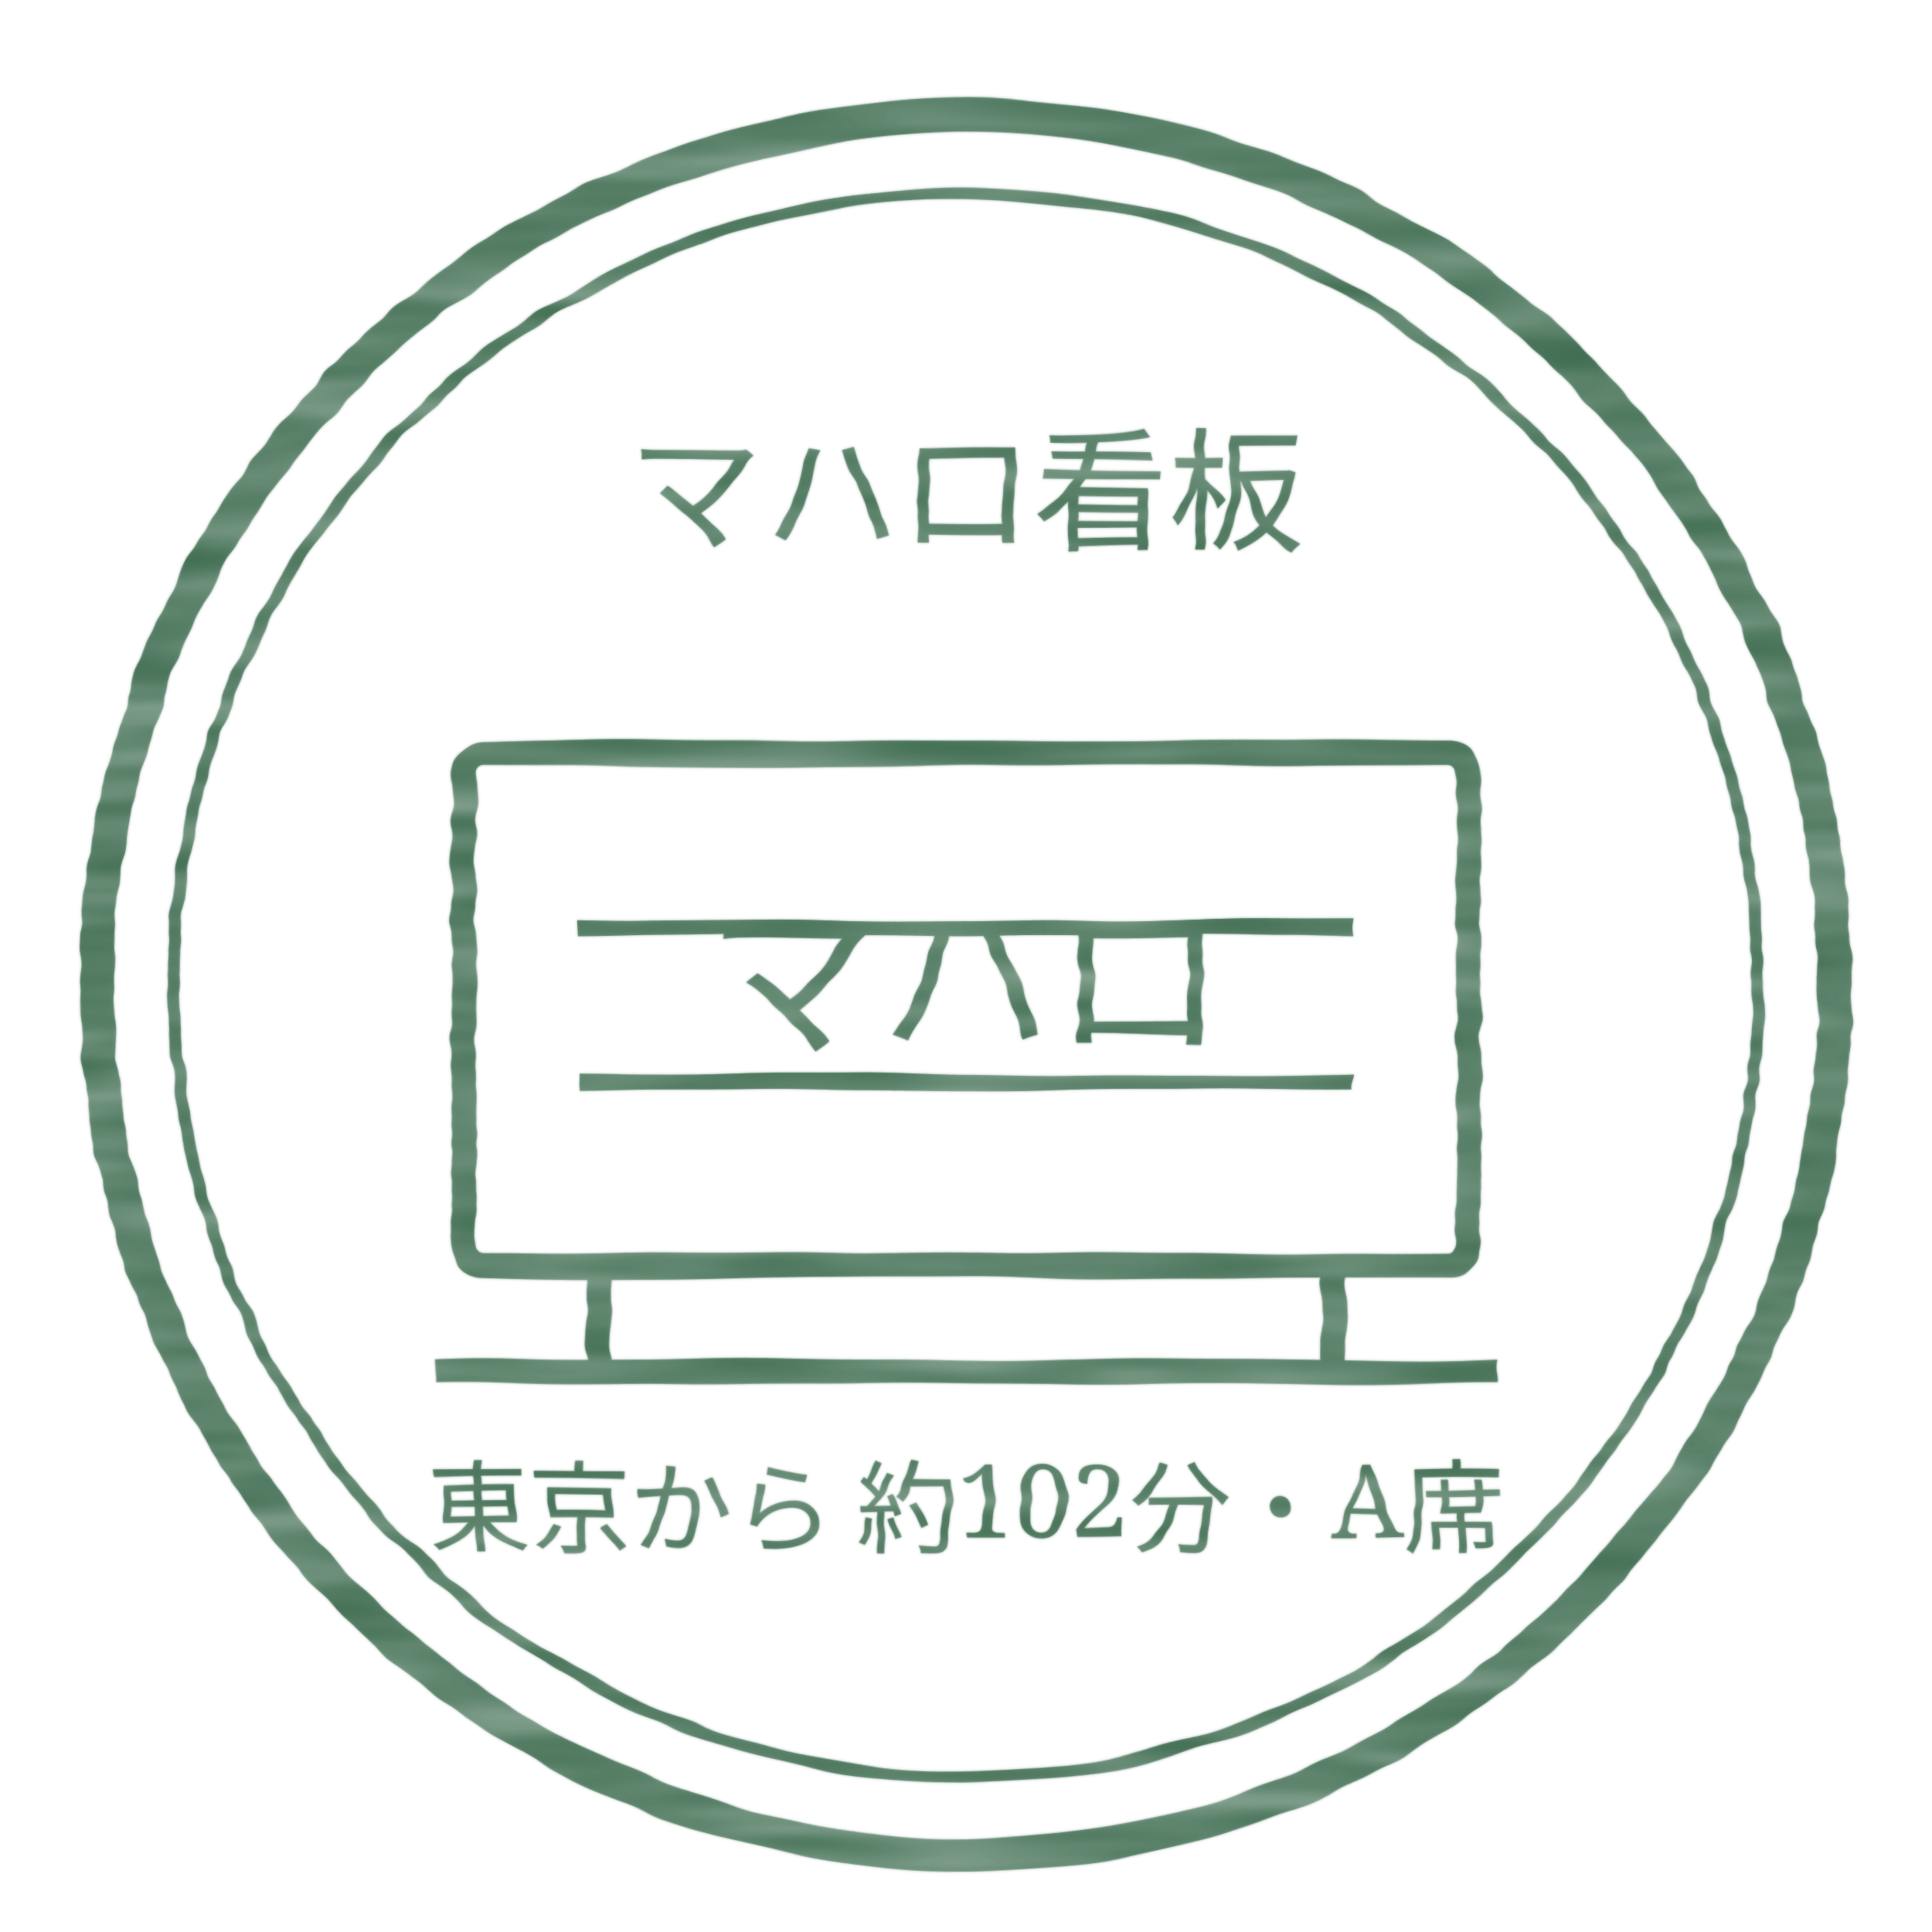
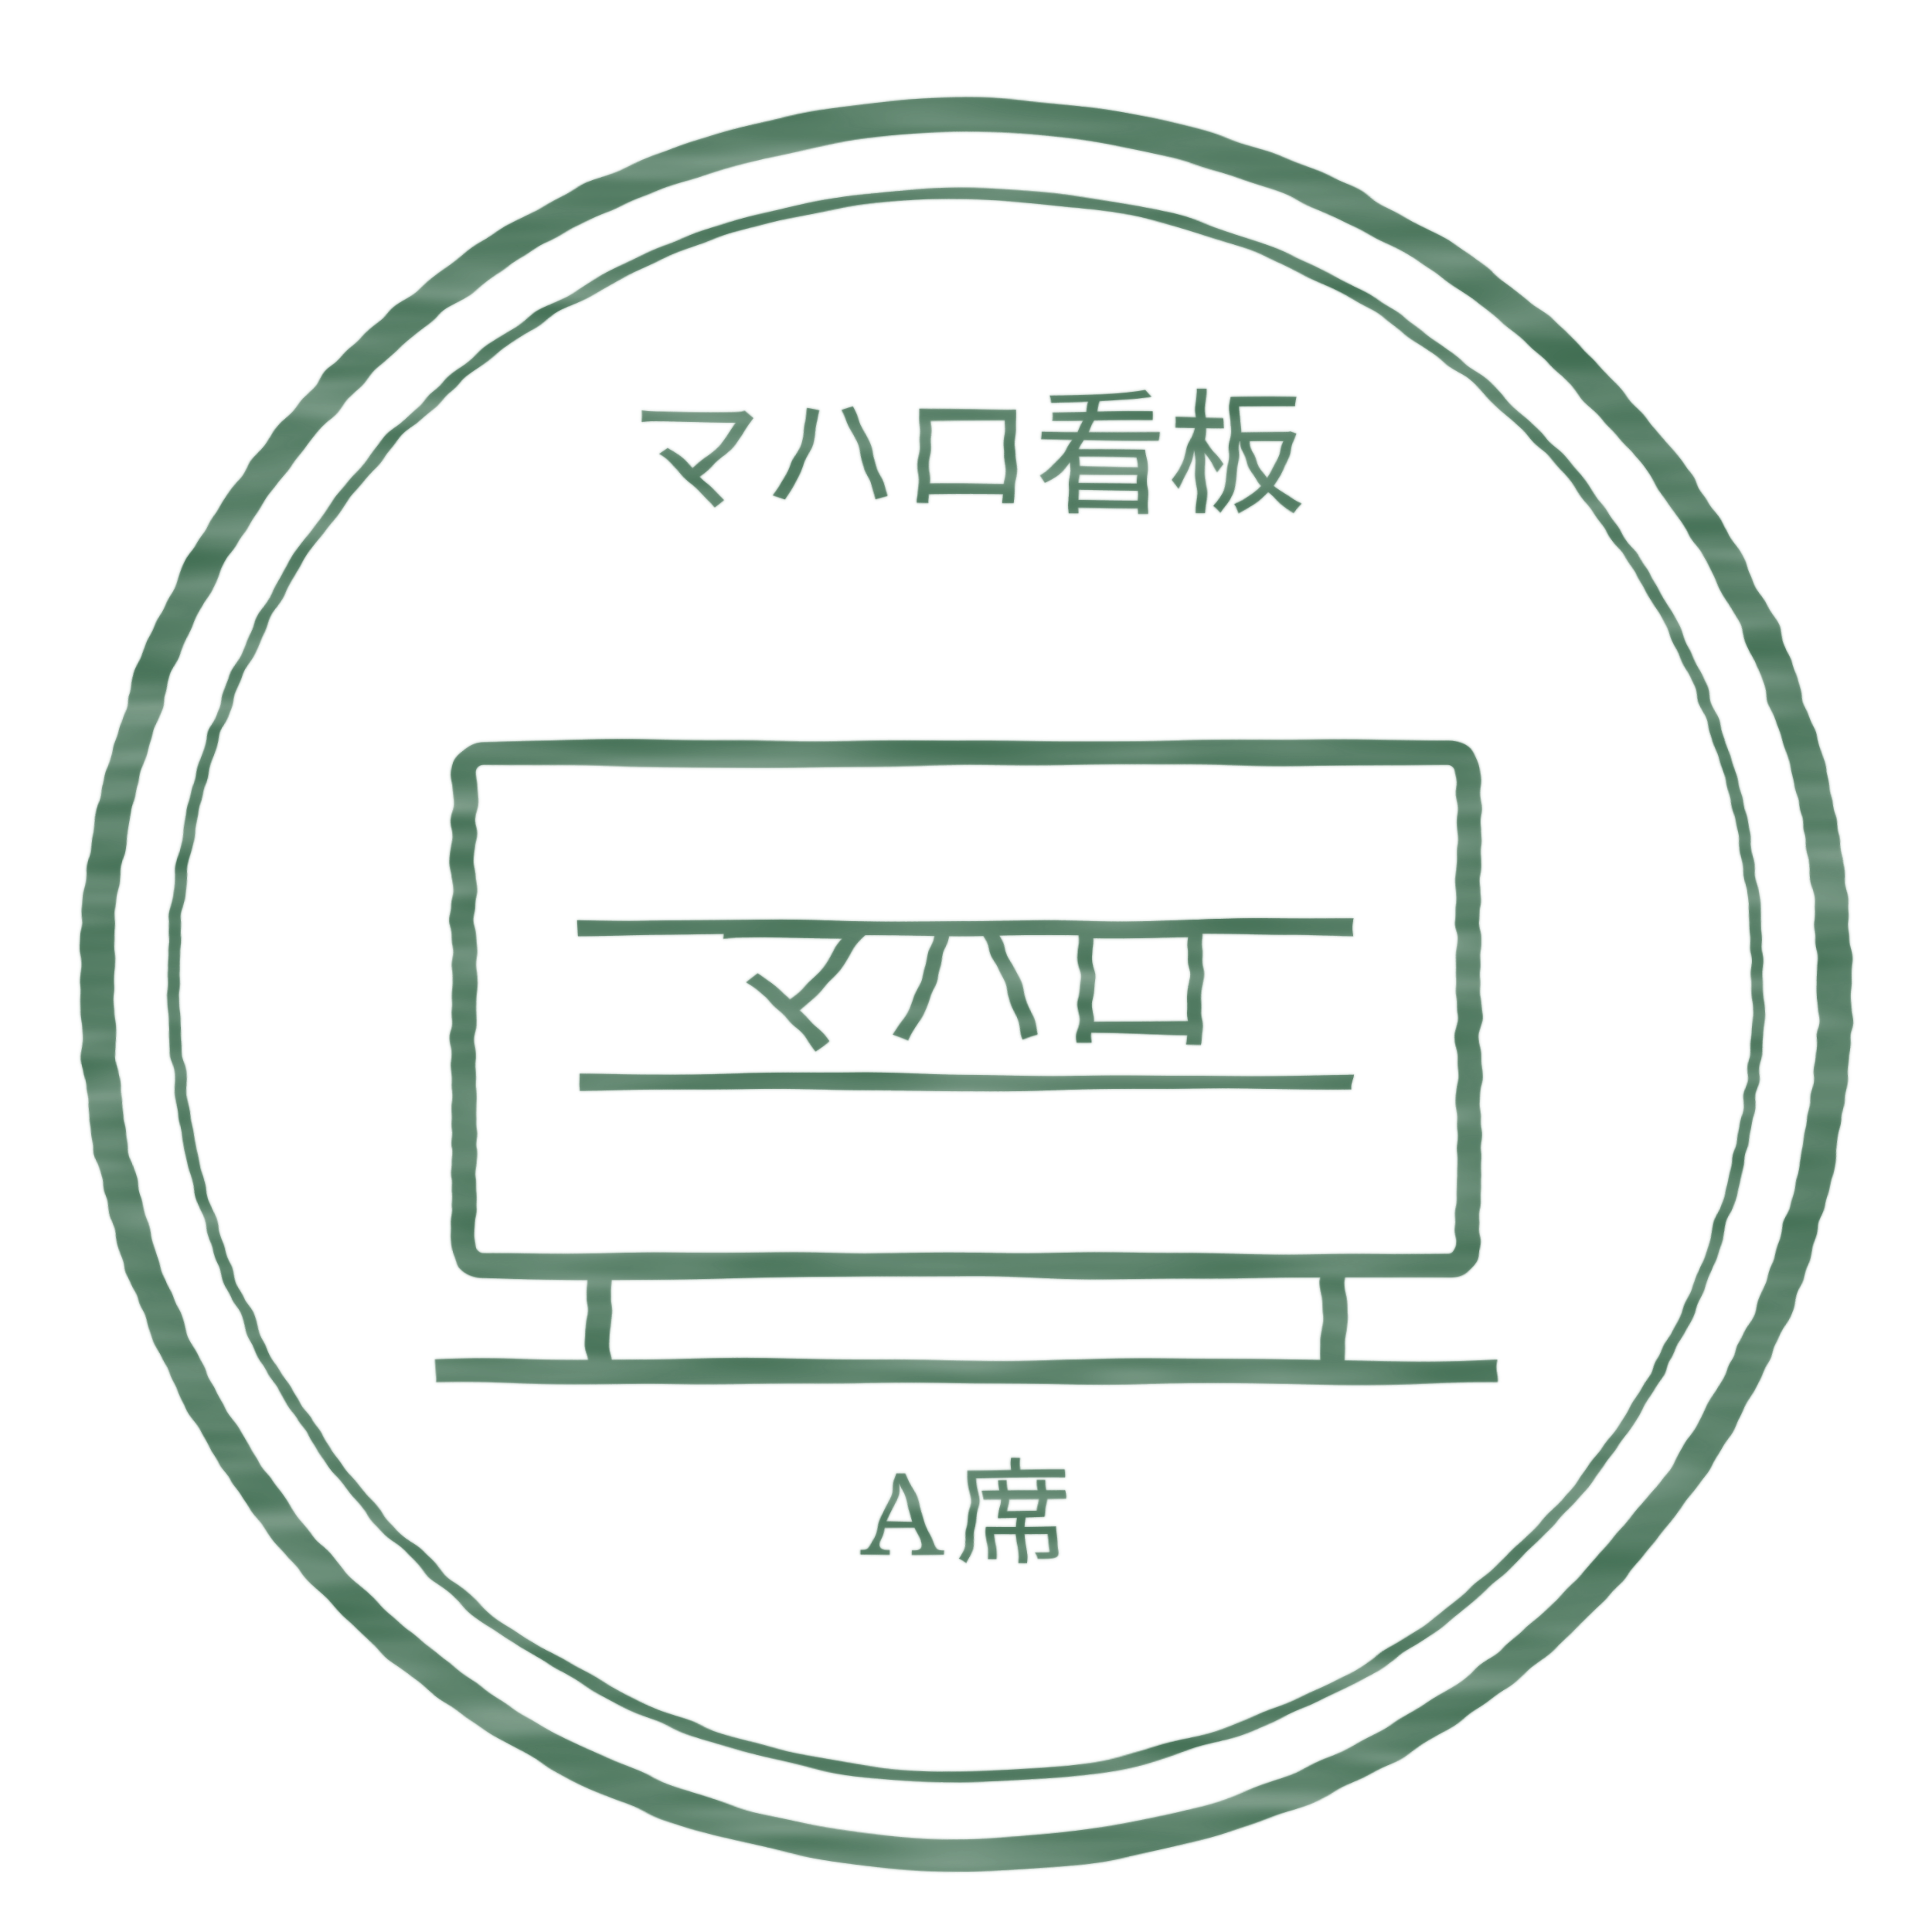
<svg xmlns="http://www.w3.org/2000/svg" viewBox="0 0 200 200" role="img" aria-label="マハロ看板 車窓スタンプ">
  <defs>
    <filter id="stampInk" x="-5%" y="-5%" width="110%" height="110%" color-interpolation-filters="sRGB">
      <feTurbulence type="fractalNoise" baseFrequency="0.045 0.32" numOctaves="2" seed="17" result="paperGrain" />
      <feDisplacementMap in="SourceGraphic" in2="paperGrain" scale="0.85" xChannelSelector="R" yChannelSelector="G" result="roughInk" />
      <feColorMatrix in="paperGrain" type="matrix" values="0 0 0 0 1  0 0 0 0 1  0 0 0 0 1  0.3 0.3 0.3 0 0.15" result="inkDensity" />
      <feComposite in="roughInk" in2="inkDensity" operator="in" result="unevenInk" />
      <feGaussianBlur in="unevenInk" stdDeviation="0.16" result="inkBleed" />
      <feMerge>
        <feMergeNode in="inkBleed" />
        <feMergeNode in="unevenInk" />
      </feMerge>
    </filter>
  </defs>
  <g stroke="#3d6b4f" fill="#3d6b4f" filter="url(#stampInk)">
    <circle cx="100" cy="102" r="90" fill="none" stroke-width="3.5" />
    <circle cx="100" cy="102" r="82" fill="none" stroke-width="1.2" />
-     <text x="100" y="56" text-anchor="middle" font-size="14" font-weight="500" font-family="'Shippori Mincho','Hiragino Mincho ProN','Yu Mincho',serif" stroke="none">マハロ看板</text>
+     <text x="100" y="52" text-anchor="middle" font-size="14" font-weight="500" font-family="'Shippori Mincho','Hiragino Mincho ProN','Yu Mincho',serif" stroke="none">マハロ看板</text>
    <g fill="none" stroke-width="2.5">
      <rect x="48" y="78" width="104" height="53" rx="2" />
      <path d="M62 131 V142 M138 131 V142 M45 142 H155" />
      <path d="M60 96 H140 M60 112 H140" stroke-width="1.6" />
    </g>
    <text x="100" y="108" text-anchor="middle" font-size="18" font-weight="500" stroke="none">マハロ</text>
-     <text x="100" y="160" text-anchor="middle" font-size="10.5" font-family="'Shippori Mincho','Hiragino Mincho ProN','Yu Mincho',serif" stroke="none">東京から 約102分・A席</text>
+     <text x="100" y="161" text-anchor="middle" font-size="12" letter-spacing="1.2" font-family="'Shippori Mincho','Hiragino Mincho ProN','Yu Mincho',serif" stroke="none">A席</text>
  </g>
</svg>
